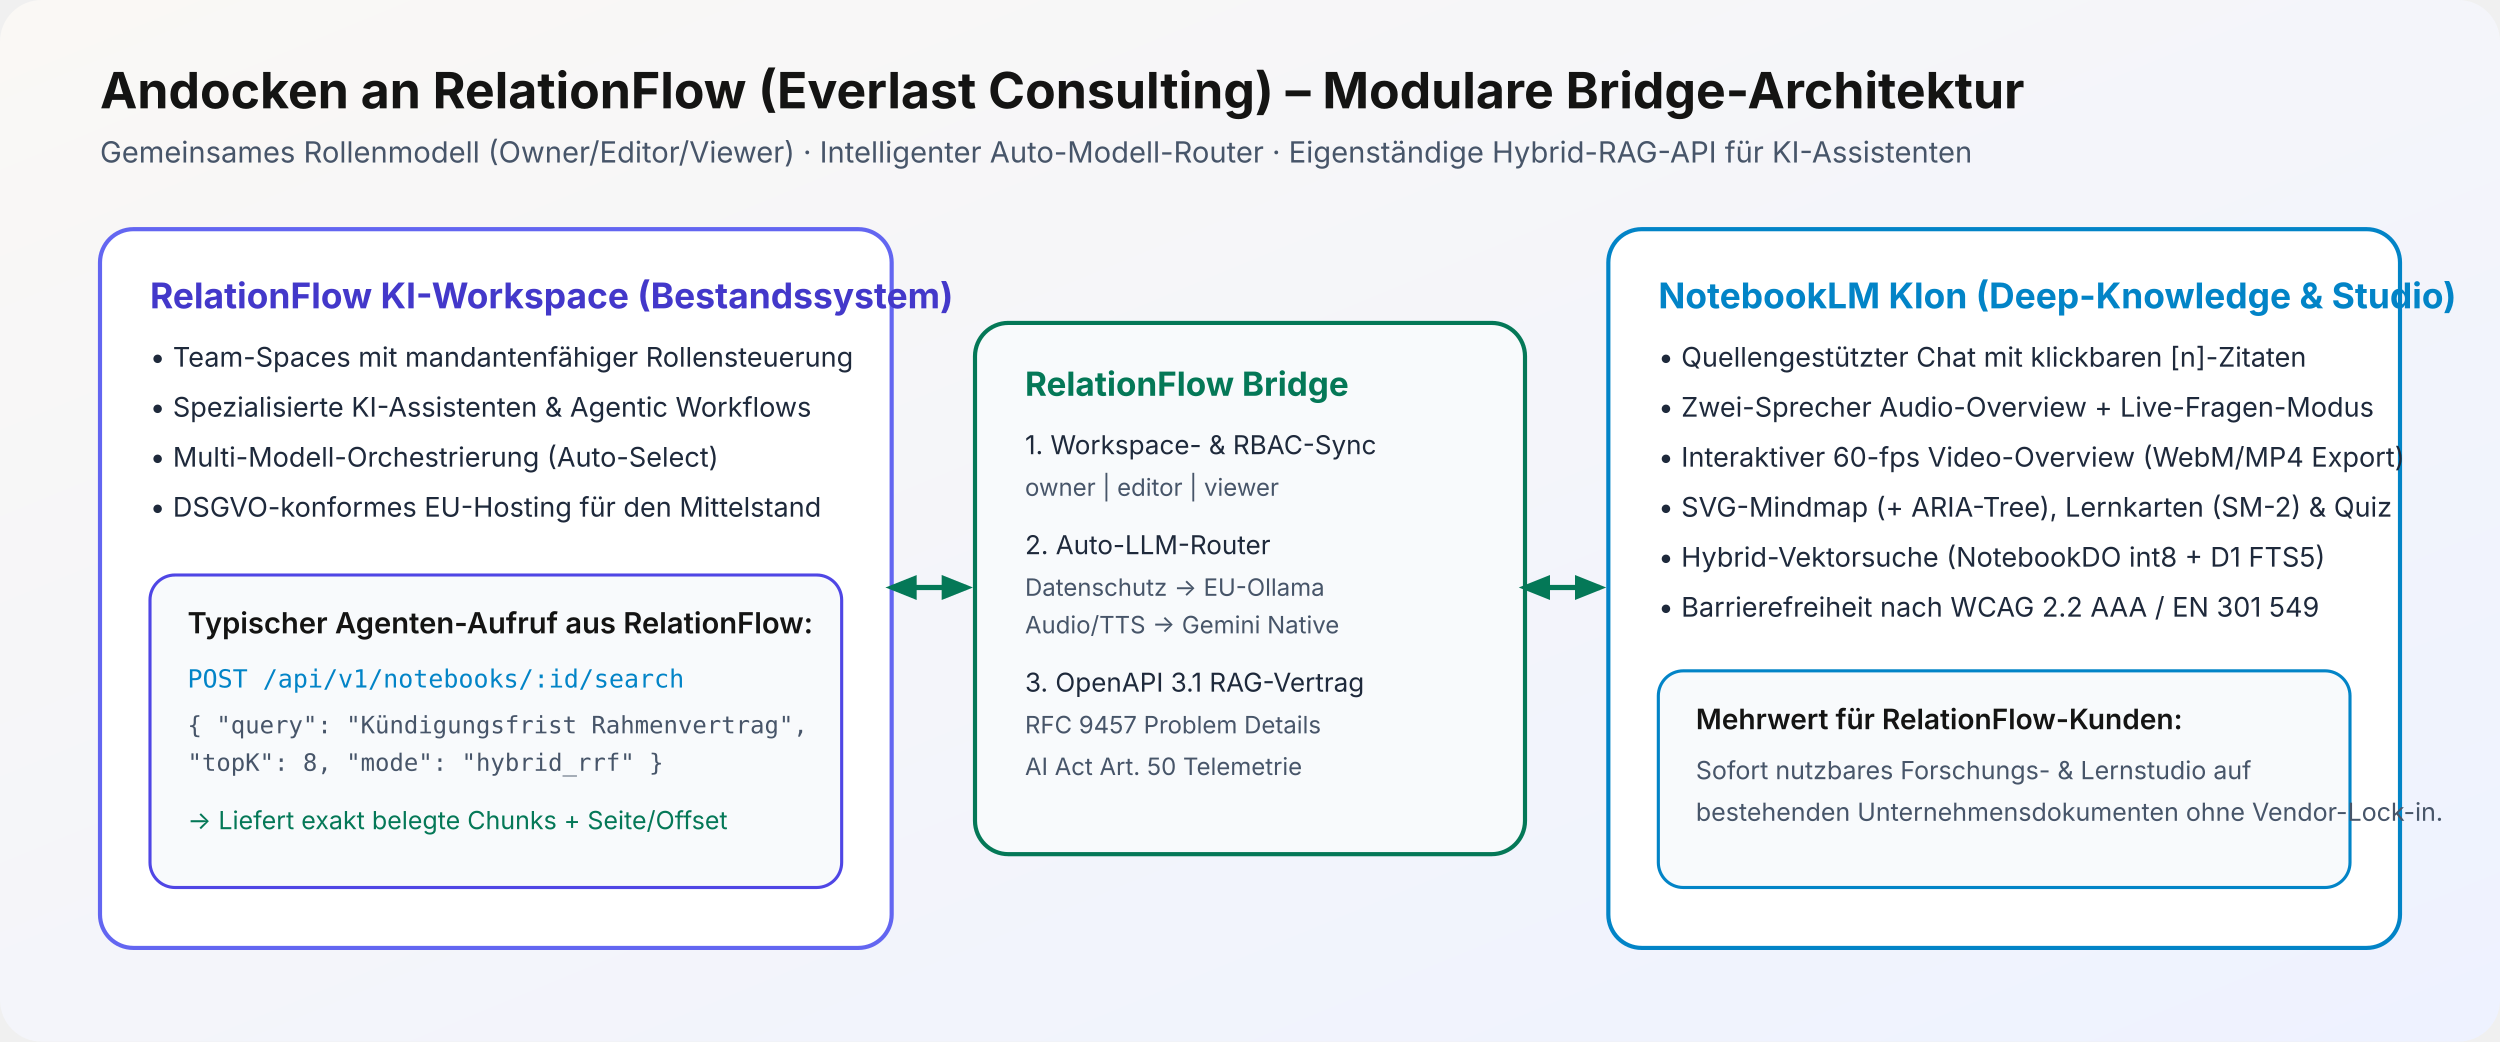
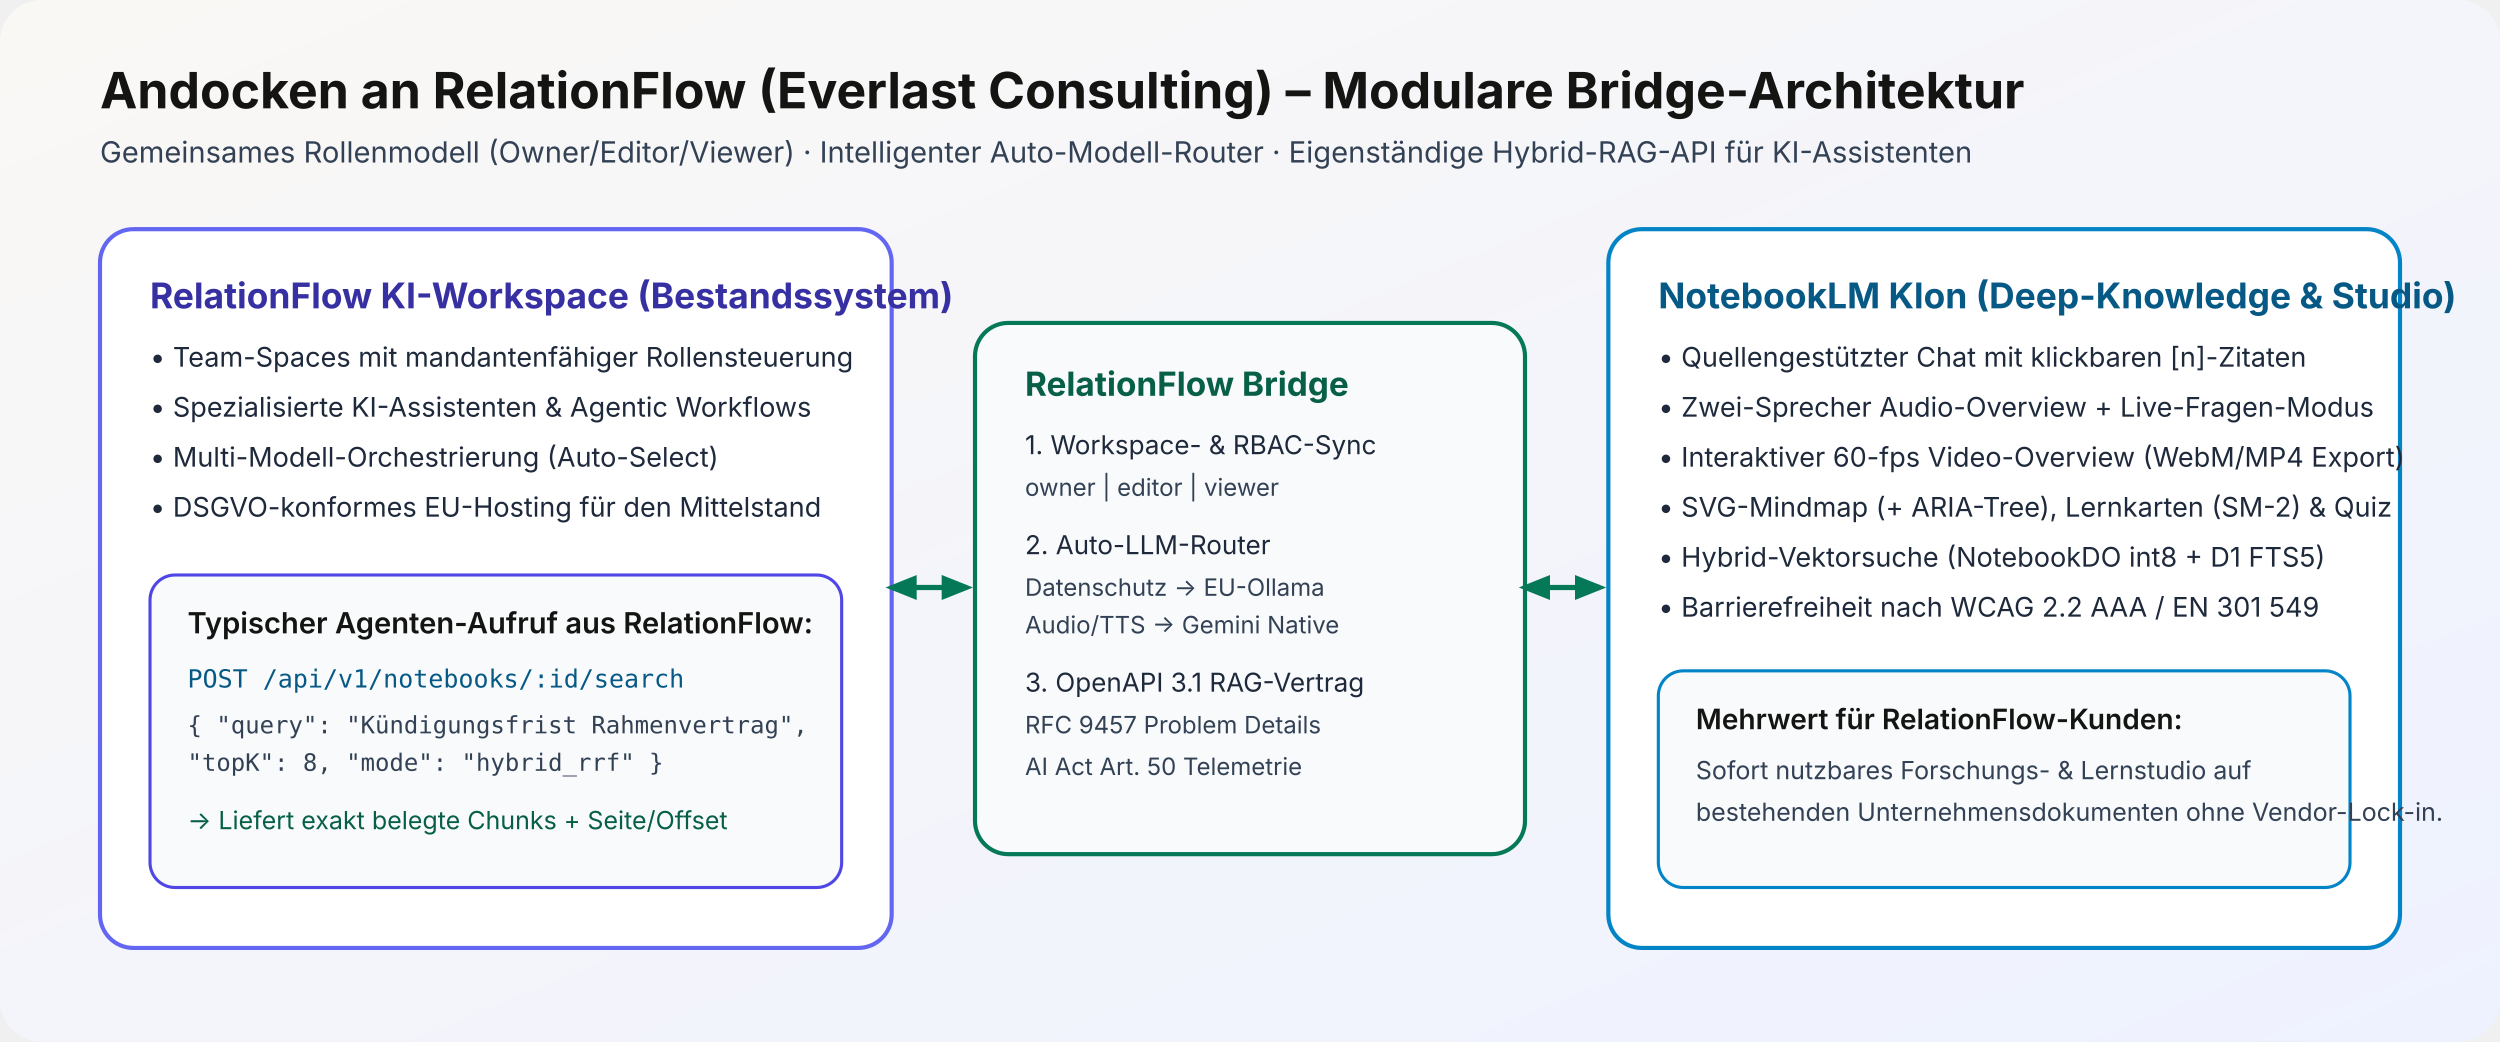
<svg xmlns="http://www.w3.org/2000/svg" viewBox="0 0 1200 500" width="1200" height="500" role="img" aria-labelledby="rf-title rf-desc">
  <style>
    :root {
      color-scheme: light dark;
      --bg-primary: #FAF8F5;
      --bg-card: #FFFFFF;
      --text-primary: #141413;
      --text-secondary: #3D3935;
      --border-subtle: #334155;
    }
    @media (prefers-color-scheme: dark) {
      :root {
        --bg-primary: #FAF8F5;
        --bg-card: #F8FAFC;
        --text-primary: #141413;
        --text-secondary: #475569;
        --border-subtle: #CBD5E1;
      }
    }
  </style>
  <defs>
    <linearGradient id="rfBg" x1="0%" y1="0%" x2="100%" y2="100%">
      <stop offset="0%" stop-color="#FAF8F5" />
      <stop offset="100%" stop-color="#EEF2FF" />
    </linearGradient>
    <marker id="rfArrow" viewBox="0 0 10 10" refX="8" refY="5" markerWidth="6" markerHeight="6" orient="auto-start-reverse">
      <path d="M 0 1 L 10 5 L 0 9 z" fill="#047857" />
    </marker>
  </defs>
  <rect width="1200" height="500" rx="20" fill="url(#rfBg)" />
-   <text x="48" y="52" fill="#141413" font-family="system-ui, -apple-system, sans-serif" font-size="24" font-weight="700">Andocken an RelationFlow (Everlast Consulting) – Modulare Bridge-Architektur</text>
-   <text x="48" y="78" fill="#475569" font-family="system-ui, -apple-system, sans-serif" font-size="14">Gemeinsames Rollenmodell (Owner/Editor/Viewer) · Intelligenter Auto-Modell-Router · Eigenständige Hybrid-RAG-API für KI-Assistenten</text>
+   <text x="48" y="52" fill="#141413" font-family="Inter, 'Segoe UI', system-ui, -apple-system, Roboto, Helvetica, Arial, sans-serif" font-size="24" font-weight="700">Andocken an RelationFlow (Everlast Consulting) – Modulare Bridge-Architektur</text>
+   <text x="48" y="78" fill="#334155" font-family="Inter, 'Segoe UI', system-ui, -apple-system, Roboto, Helvetica, Arial, sans-serif" font-size="14">Gemeinsames Rollenmodell (Owner/Editor/Viewer) · Intelligenter Auto-Modell-Router · Eigenständige Hybrid-RAG-API für KI-Assistenten</text>
  <rect x="48" y="110" width="380" height="345" rx="16" fill="#FFFFFF" stroke="#6366F1" stroke-width="2" />
-   <text x="72" y="148" fill="#4338CA" font-family="system-ui, -apple-system, sans-serif" font-size="17" font-weight="700">RelationFlow KI-Workspace (Bestandssystem)</text>
-   <text x="72" y="176" fill="#1E293B" font-family="system-ui, -apple-system, sans-serif" font-size="13">• Team-Spaces mit mandantenfähiger Rollensteuerung</text>
-   <text x="72" y="200" fill="#1E293B" font-family="system-ui, -apple-system, sans-serif" font-size="13">• Spezialisierte KI-Assistenten &amp; Agentic Workflows</text>
-   <text x="72" y="224" fill="#1E293B" font-family="system-ui, -apple-system, sans-serif" font-size="13">• Multi-Modell-Orchestrierung (Auto-Select)</text>
-   <text x="72" y="248" fill="#1E293B" font-family="system-ui, -apple-system, sans-serif" font-size="13">• DSGVO-konformes EU-Hosting für den Mittelstand</text>
+   <text x="72" y="148" fill="#3730A3" font-family="Inter, 'Segoe UI', system-ui, -apple-system, Roboto, Helvetica, Arial, sans-serif" font-size="17" font-weight="700">RelationFlow KI-Workspace (Bestandssystem)</text>
+   <text x="72" y="176" fill="#1E293B" font-family="Inter, 'Segoe UI', system-ui, -apple-system, Roboto, Helvetica, Arial, sans-serif" font-size="13">• Team-Spaces mit mandantenfähiger Rollensteuerung</text>
+   <text x="72" y="200" fill="#1E293B" font-family="Inter, 'Segoe UI', system-ui, -apple-system, Roboto, Helvetica, Arial, sans-serif" font-size="13">• Spezialisierte KI-Assistenten &amp; Agentic Workflows</text>
+   <text x="72" y="224" fill="#1E293B" font-family="Inter, 'Segoe UI', system-ui, -apple-system, Roboto, Helvetica, Arial, sans-serif" font-size="13">• Multi-Modell-Orchestrierung (Auto-Select)</text>
+   <text x="72" y="248" fill="#1E293B" font-family="Inter, 'Segoe UI', system-ui, -apple-system, Roboto, Helvetica, Arial, sans-serif" font-size="13">• DSGVO-konformes EU-Hosting für den Mittelstand</text>
  <rect x="72" y="276" width="332" height="150" rx="12" fill="#F8FAFC" stroke="#4F46E5" stroke-width="1.5" />
-   <text x="90" y="304" fill="#141413" font-family="system-ui, -apple-system, sans-serif" font-size="14" font-weight="600">Typischer Agenten-Aufruf aus RelationFlow:</text>
-   <text x="90" y="330" fill="#0284C7" font-family="monospace" font-size="12">POST /api/v1/notebooks/:id/search</text>
-   <text x="90" y="352" fill="#475569" font-family="monospace" font-size="11.5">{ "query": "Kündigungsfrist Rahmenvertrag",</text>
-   <text x="90" y="370" fill="#475569" font-family="monospace" font-size="11.5">  "topK": 8, "mode": "hybrid_rrf" }</text>
-   <text x="90" y="398" fill="#047857" font-family="system-ui, -apple-system, sans-serif" font-size="12">→ Liefert exakt belegte Chunks + Seite/Offset</text>
+   <text x="90" y="304" fill="#141413" font-family="Inter, 'Segoe UI', system-ui, -apple-system, Roboto, Helvetica, Arial, sans-serif" font-size="14" font-weight="600">Typischer Agenten-Aufruf aus RelationFlow:</text>
+   <text x="90" y="330" fill="#075985" font-family="'JetBrains Mono', ui-monospace, Consolas, Menlo, monospace" font-size="12">POST /api/v1/notebooks/:id/search</text>
+   <text x="90" y="352" fill="#334155" font-family="'JetBrains Mono', ui-monospace, Consolas, Menlo, monospace" font-size="11.5">{ "query": "Kündigungsfrist Rahmenvertrag",</text>
+   <text x="90" y="370" fill="#334155" font-family="'JetBrains Mono', ui-monospace, Consolas, Menlo, monospace" font-size="11.5">  "topK": 8, "mode": "hybrid_rrf" }</text>
+   <text x="90" y="398" fill="#065F46" font-family="Inter, 'Segoe UI', system-ui, -apple-system, Roboto, Helvetica, Arial, sans-serif" font-size="12">→ Liefert exakt belegte Chunks + Seite/Offset</text>
  <rect x="468" y="155" width="264" height="255" rx="16" fill="#F8FAFC" stroke="#047857" stroke-width="2" />
-   <text x="492" y="190" fill="#047857" font-family="system-ui, -apple-system, sans-serif" font-size="16" font-weight="700">RelationFlow Bridge</text>
-   <text x="492" y="218" fill="#1E293B" font-family="system-ui, -apple-system, sans-serif" font-size="12.5">1. Workspace- &amp; RBAC-Sync</text>
-   <text x="492" y="238" fill="#475569" font-family="system-ui, -apple-system, sans-serif" font-size="11.5">   owner | editor | viewer</text>
-   <text x="492" y="266" fill="#1E293B" font-family="system-ui, -apple-system, sans-serif" font-size="12.5">2. Auto-LLM-Router</text>
-   <text x="492" y="286" fill="#475569" font-family="system-ui, -apple-system, sans-serif" font-size="11.5">   Datenschutz → EU-Ollama</text>
-   <text x="492" y="304" fill="#475569" font-family="system-ui, -apple-system, sans-serif" font-size="11.5">   Audio/TTS → Gemini Native</text>
-   <text x="492" y="332" fill="#1E293B" font-family="system-ui, -apple-system, sans-serif" font-size="12.5">3. OpenAPI 3.1 RAG-Vertrag</text>
-   <text x="492" y="352" fill="#475569" font-family="system-ui, -apple-system, sans-serif" font-size="11.5">   RFC 9457 Problem Details</text>
-   <text x="492" y="372" fill="#475569" font-family="system-ui, -apple-system, sans-serif" font-size="11.5">   AI Act Art. 50 Telemetrie</text>
+   <text x="492" y="190" fill="#065F46" font-family="Inter, 'Segoe UI', system-ui, -apple-system, Roboto, Helvetica, Arial, sans-serif" font-size="16" font-weight="700">RelationFlow Bridge</text>
+   <text x="492" y="218" fill="#1E293B" font-family="Inter, 'Segoe UI', system-ui, -apple-system, Roboto, Helvetica, Arial, sans-serif" font-size="12.5">1. Workspace- &amp; RBAC-Sync</text>
+   <text x="492" y="238" fill="#334155" font-family="Inter, 'Segoe UI', system-ui, -apple-system, Roboto, Helvetica, Arial, sans-serif" font-size="11.5">   owner | editor | viewer</text>
+   <text x="492" y="266" fill="#1E293B" font-family="Inter, 'Segoe UI', system-ui, -apple-system, Roboto, Helvetica, Arial, sans-serif" font-size="12.5">2. Auto-LLM-Router</text>
+   <text x="492" y="286" fill="#334155" font-family="Inter, 'Segoe UI', system-ui, -apple-system, Roboto, Helvetica, Arial, sans-serif" font-size="11.5">   Datenschutz → EU-Ollama</text>
+   <text x="492" y="304" fill="#334155" font-family="Inter, 'Segoe UI', system-ui, -apple-system, Roboto, Helvetica, Arial, sans-serif" font-size="11.5">   Audio/TTS → Gemini Native</text>
+   <text x="492" y="332" fill="#1E293B" font-family="Inter, 'Segoe UI', system-ui, -apple-system, Roboto, Helvetica, Arial, sans-serif" font-size="12.5">3. OpenAPI 3.1 RAG-Vertrag</text>
+   <text x="492" y="352" fill="#334155" font-family="Inter, 'Segoe UI', system-ui, -apple-system, Roboto, Helvetica, Arial, sans-serif" font-size="11.5">   RFC 9457 Problem Details</text>
+   <text x="492" y="372" fill="#334155" font-family="Inter, 'Segoe UI', system-ui, -apple-system, Roboto, Helvetica, Arial, sans-serif" font-size="11.5">   AI Act Art. 50 Telemetrie</text>
  <rect x="772" y="110" width="380" height="345" rx="16" fill="#FFFFFF" stroke="#0284C7" stroke-width="2" />
-   <text x="796" y="148" fill="#0284C7" font-family="system-ui, -apple-system, sans-serif" font-size="17" font-weight="700">NotebookLM Klon (Deep-Knowledge &amp; Studio)</text>
-   <text x="796" y="176" fill="#1E293B" font-family="system-ui, -apple-system, sans-serif" font-size="13">• Quellengestützter Chat mit klickbaren [n]-Zitaten</text>
-   <text x="796" y="200" fill="#1E293B" font-family="system-ui, -apple-system, sans-serif" font-size="13">• Zwei-Sprecher Audio-Overview + Live-Fragen-Modus</text>
-   <text x="796" y="224" fill="#1E293B" font-family="system-ui, -apple-system, sans-serif" font-size="13">• Interaktiver 60-fps Video-Overview (WebM/MP4 Export)</text>
-   <text x="796" y="248" fill="#1E293B" font-family="system-ui, -apple-system, sans-serif" font-size="13">• SVG-Mindmap (+ ARIA-Tree), Lernkarten (SM-2) &amp; Quiz</text>
-   <text x="796" y="272" fill="#1E293B" font-family="system-ui, -apple-system, sans-serif" font-size="13">• Hybrid-Vektorsuche (NotebookDO int8 + D1 FTS5)</text>
-   <text x="796" y="296" fill="#1E293B" font-family="system-ui, -apple-system, sans-serif" font-size="13">• Barrierefreiheit nach WCAG 2.2 AAA / EN 301 549</text>
+   <text x="796" y="148" fill="#075985" font-family="Inter, 'Segoe UI', system-ui, -apple-system, Roboto, Helvetica, Arial, sans-serif" font-size="17" font-weight="700">NotebookLM Klon (Deep-Knowledge &amp; Studio)</text>
+   <text x="796" y="176" fill="#1E293B" font-family="Inter, 'Segoe UI', system-ui, -apple-system, Roboto, Helvetica, Arial, sans-serif" font-size="13">• Quellengestützter Chat mit klickbaren [n]-Zitaten</text>
+   <text x="796" y="200" fill="#1E293B" font-family="Inter, 'Segoe UI', system-ui, -apple-system, Roboto, Helvetica, Arial, sans-serif" font-size="13">• Zwei-Sprecher Audio-Overview + Live-Fragen-Modus</text>
+   <text x="796" y="224" fill="#1E293B" font-family="Inter, 'Segoe UI', system-ui, -apple-system, Roboto, Helvetica, Arial, sans-serif" font-size="13">• Interaktiver 60-fps Video-Overview (WebM/MP4 Export)</text>
+   <text x="796" y="248" fill="#1E293B" font-family="Inter, 'Segoe UI', system-ui, -apple-system, Roboto, Helvetica, Arial, sans-serif" font-size="13">• SVG-Mindmap (+ ARIA-Tree), Lernkarten (SM-2) &amp; Quiz</text>
+   <text x="796" y="272" fill="#1E293B" font-family="Inter, 'Segoe UI', system-ui, -apple-system, Roboto, Helvetica, Arial, sans-serif" font-size="13">• Hybrid-Vektorsuche (NotebookDO int8 + D1 FTS5)</text>
+   <text x="796" y="296" fill="#1E293B" font-family="Inter, 'Segoe UI', system-ui, -apple-system, Roboto, Helvetica, Arial, sans-serif" font-size="13">• Barrierefreiheit nach WCAG 2.2 AAA / EN 301 549</text>
  <rect x="796" y="322" width="332" height="104" rx="12" fill="#F8FAFC" stroke="#0284C7" stroke-width="1.5" />
-   <text x="814" y="350" fill="#141413" font-family="system-ui, -apple-system, sans-serif" font-size="13.5" font-weight="600">Mehrwert für RelationFlow-Kunden:</text>
-   <text x="814" y="374" fill="#475569" font-family="system-ui, -apple-system, sans-serif" font-size="12">Sofort nutzbares Forschungs- &amp; Lernstudio auf</text>
-   <text x="814" y="394" fill="#475569" font-family="system-ui, -apple-system, sans-serif" font-size="12">bestehenden Unternehmensdokumenten ohne Vendor-Lock-in.</text>
+   <text x="814" y="350" fill="#141413" font-family="Inter, 'Segoe UI', system-ui, -apple-system, Roboto, Helvetica, Arial, sans-serif" font-size="13.5" font-weight="600">Mehrwert für RelationFlow-Kunden:</text>
+   <text x="814" y="374" fill="#334155" font-family="Inter, 'Segoe UI', system-ui, -apple-system, Roboto, Helvetica, Arial, sans-serif" font-size="12">Sofort nutzbares Forschungs- &amp; Lernstudio auf</text>
+   <text x="814" y="394" fill="#334155" font-family="Inter, 'Segoe UI', system-ui, -apple-system, Roboto, Helvetica, Arial, sans-serif" font-size="12">bestehenden Unternehmensdokumenten ohne Vendor-Lock-in.</text>
  <line x1="428" y1="282" x2="464" y2="282" stroke="#047857" stroke-width="2.5" marker-start="url(#rfArrow)" marker-end="url(#rfArrow)" />
  <line x1="732" y1="282" x2="768" y2="282" stroke="#047857" stroke-width="2.5" marker-start="url(#rfArrow)" marker-end="url(#rfArrow)" />
</svg>
